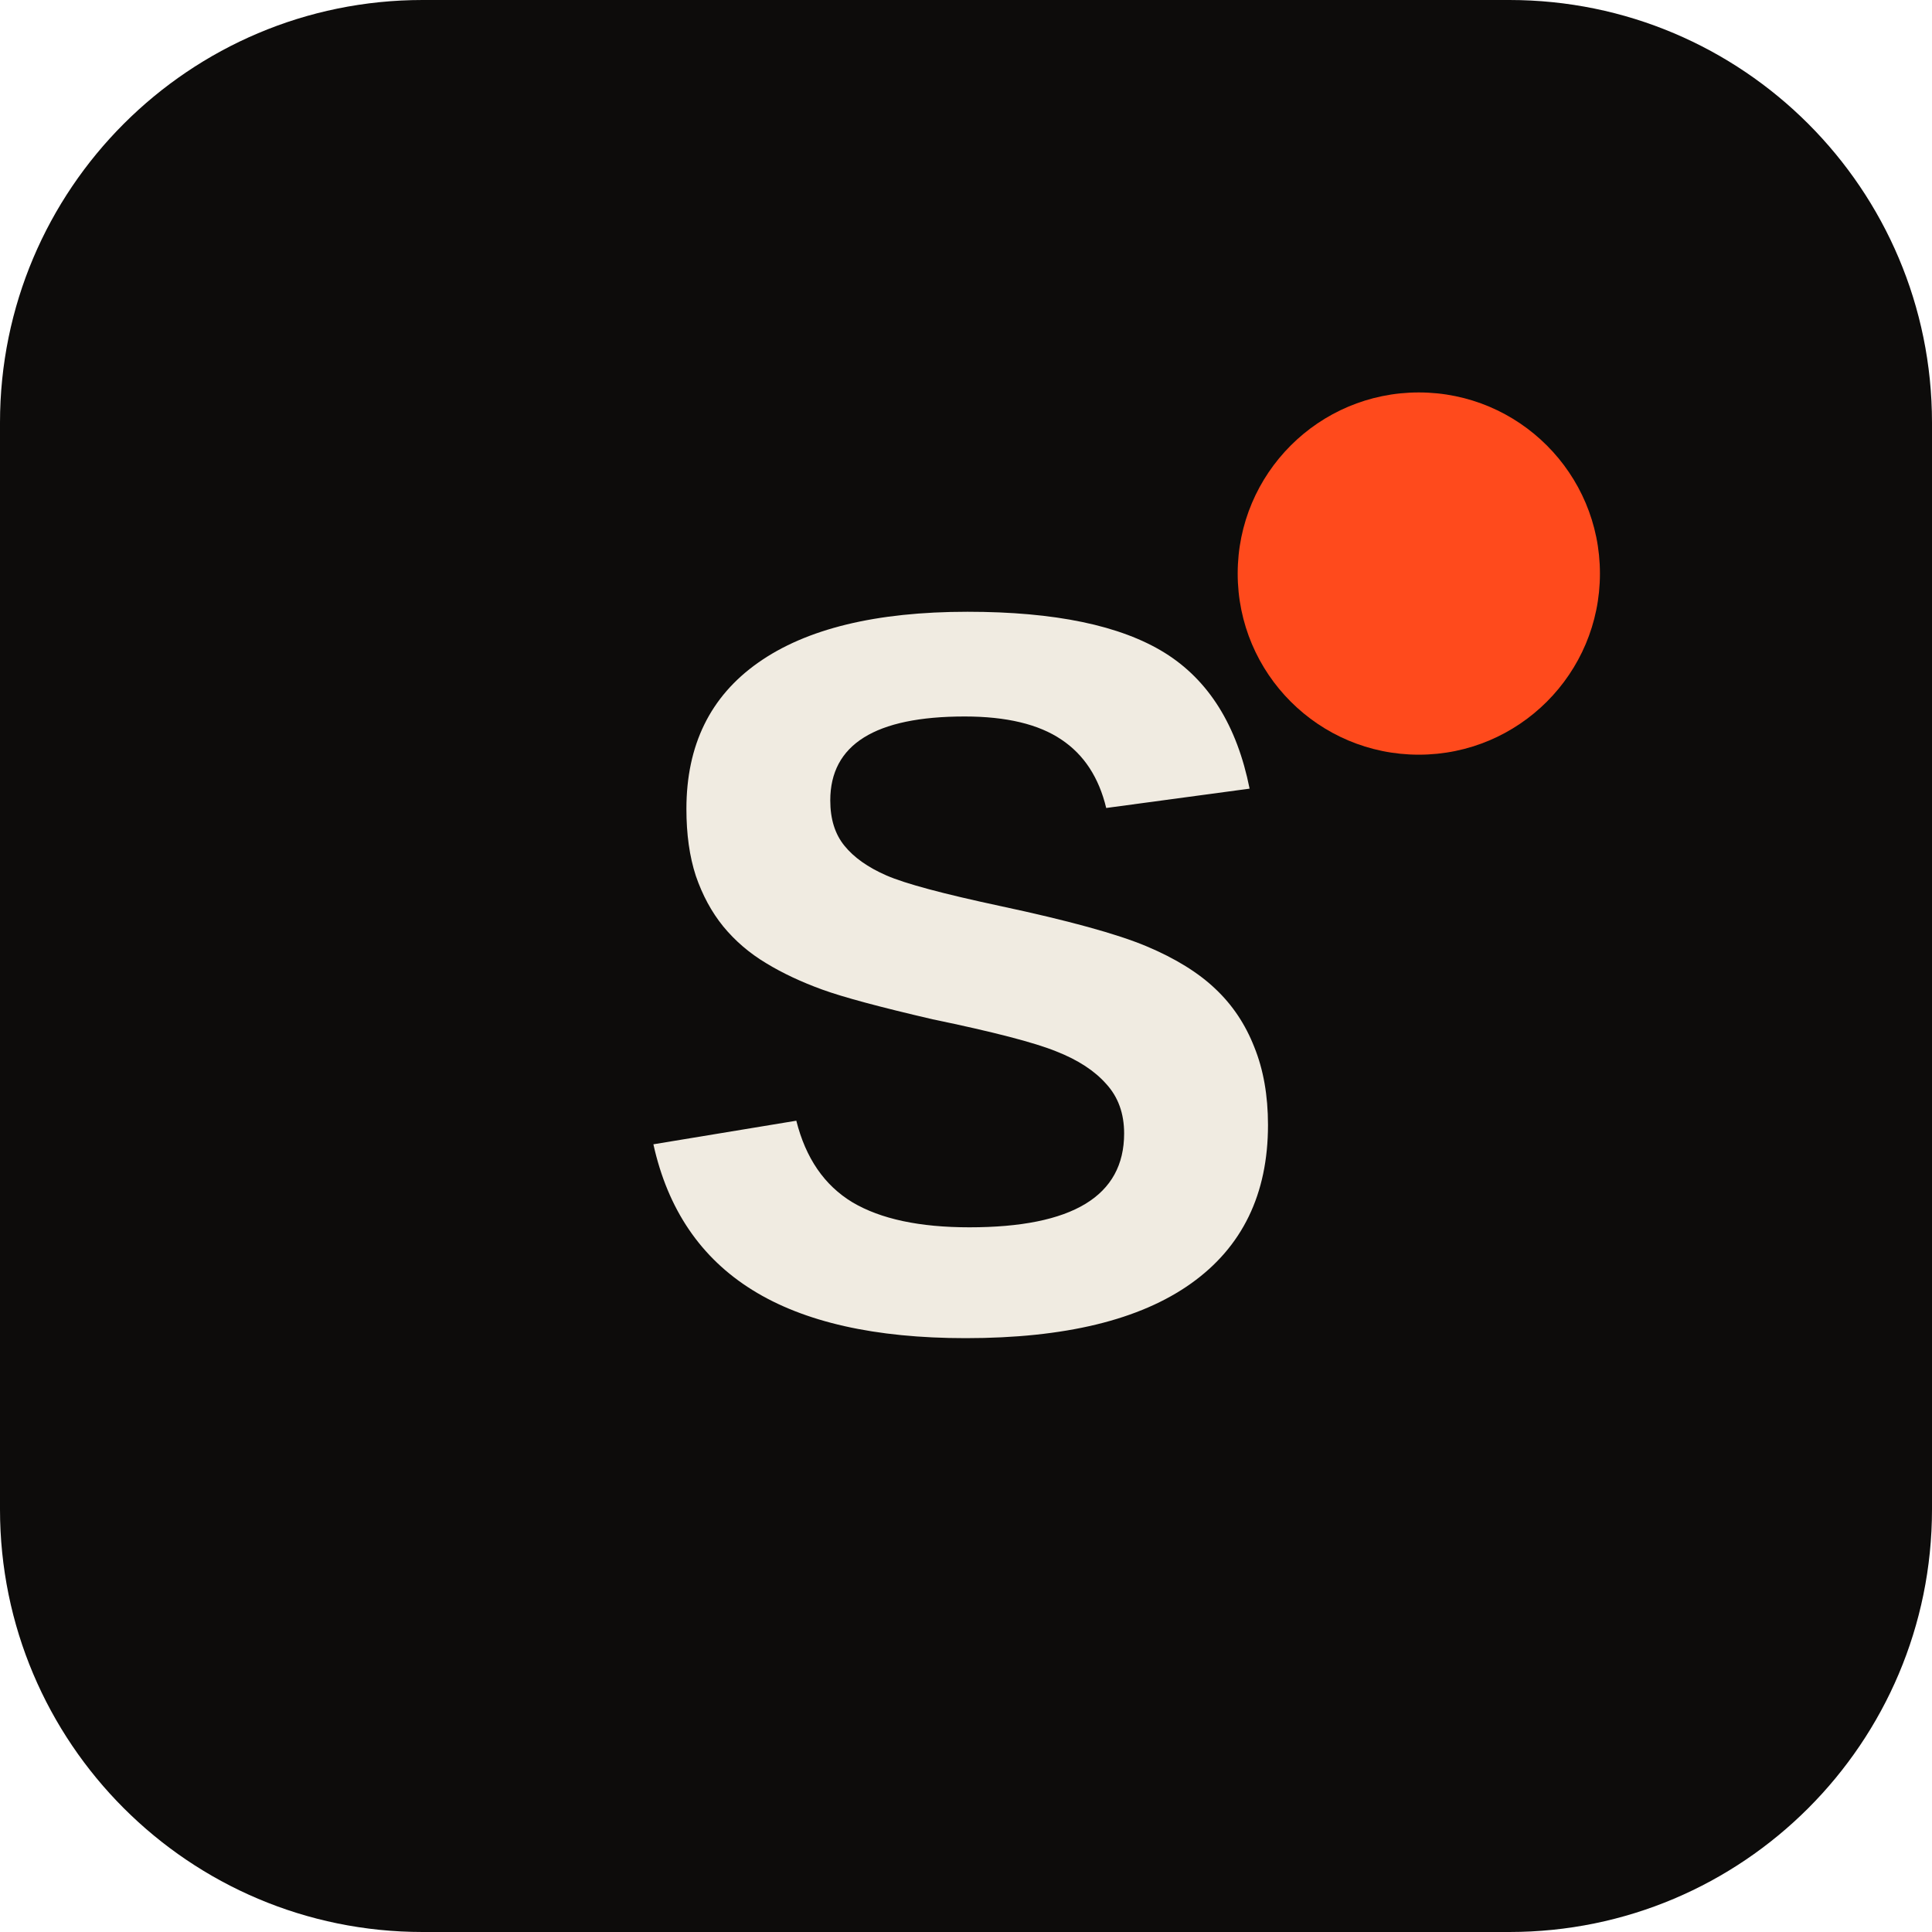
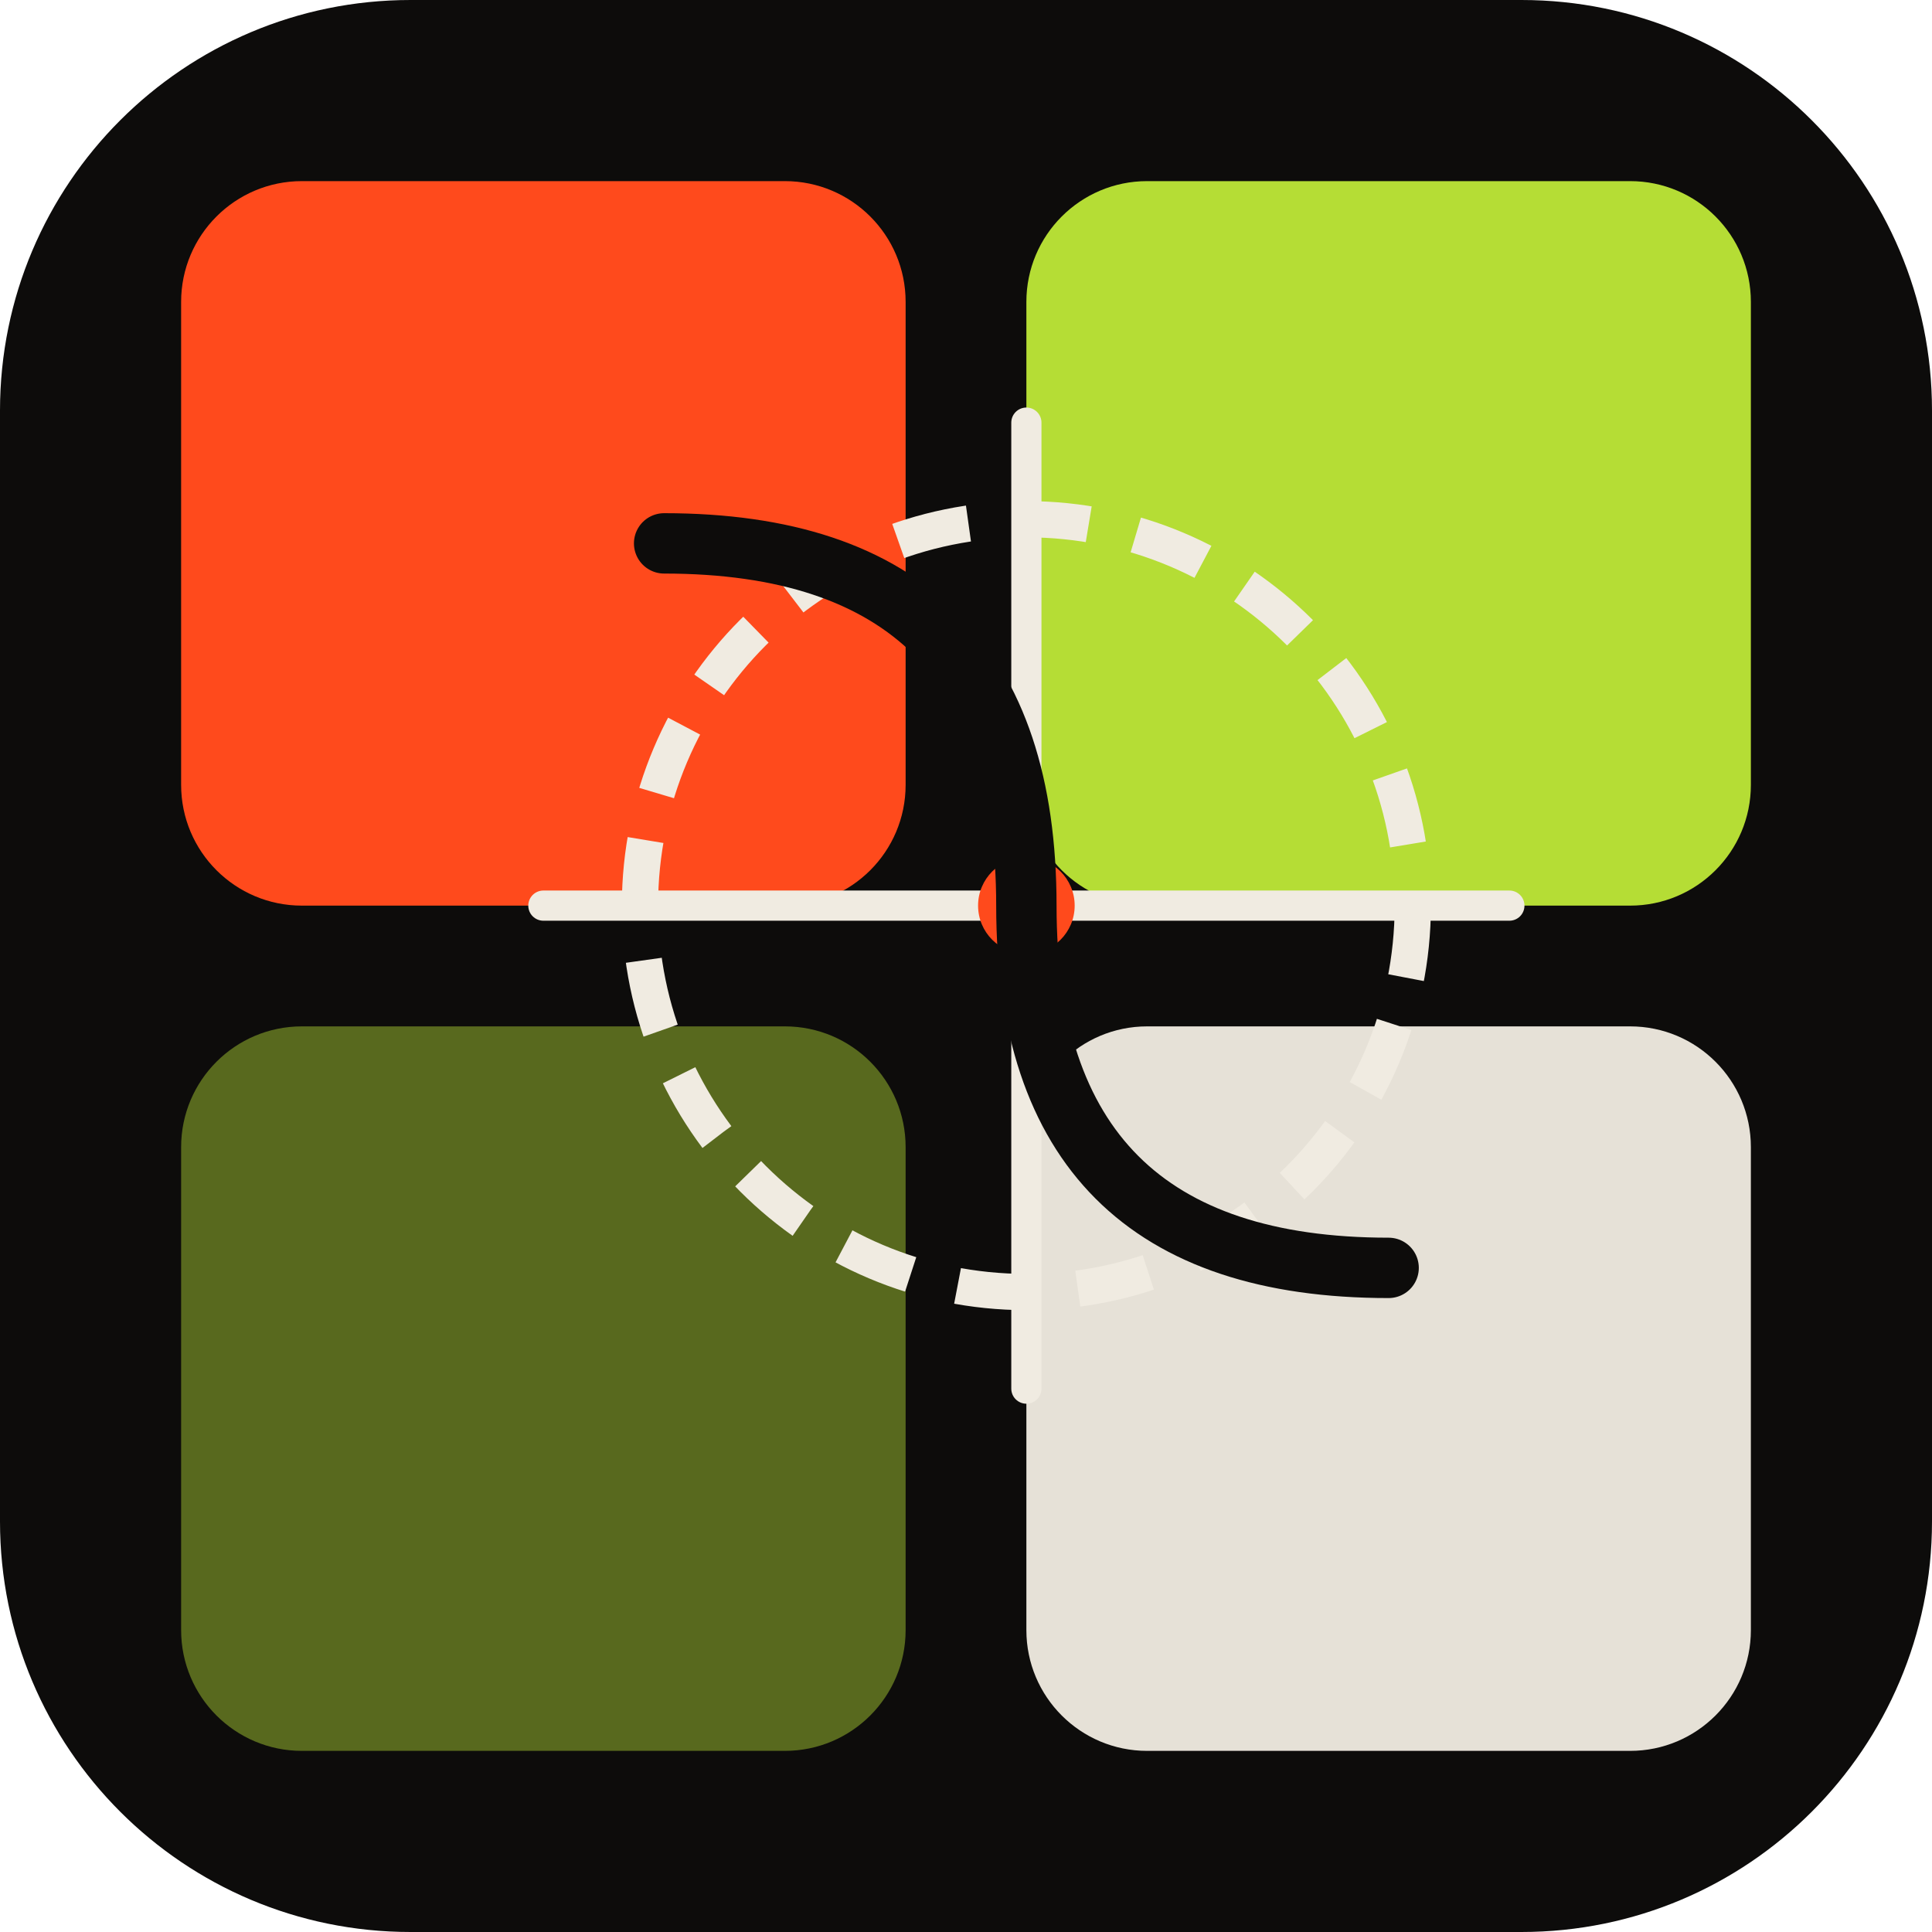
- <svg xmlns="http://www.w3.org/2000/svg" viewBox="0 0 64 64">
-   <rect width="64" height="64" rx="14" fill="#0d0c0b" />
-   <text x="32" y="44" text-anchor="middle" font-family="Arial, Helvetica, sans-serif" font-weight="700" font-size="34" letter-spacing="-2" fill="#f0ebe1">S</text>
-   <circle cx="47" cy="19" r="6" fill="#ff4a1c" />
+ <svg xmlns="http://www.w3.org/2000/svg" viewBox="-80 -80 160 160">
+   <rect x="-80" y="-80" width="160" height="160" rx="34" fill="#0d0c0b" />
+   <rect x="-65" y="-65" width="60" height="60" rx="10" fill="#ff4a1c" />
+   <rect x="5" y="-65" width="60" height="60" rx="10" fill="#c8f43a" opacity="0.9" />
+   <rect x="-65" y="5" width="60" height="60" rx="10" fill="#c8f43a" opacity="0.4" />
+   <rect x="5" y="5" width="60" height="60" rx="10" fill="#f0ebe1" opacity="0.95" />
+   <circle cx="5" cy="-5" r="32" fill="none" stroke="#f0ebe1" stroke-width="3" stroke-dasharray="6 4" />
+   <line x1="-35" y1="-5" x2="45" y2="-5" stroke="#f0ebe1" stroke-width="2.5" stroke-linecap="round" />
+   <line x1="5" y1="-45" x2="5" y2="35" stroke="#f0ebe1" stroke-width="2.5" stroke-linecap="round" />
+   <circle cx="5" cy="-5" r="4" fill="#ff4a1c" />
+   <path d="M-25,-35 Q5,-35 5,-5 Q5,25 35,25" fill="none" stroke="#0d0c0b" stroke-width="5" stroke-linecap="round" />
</svg>
